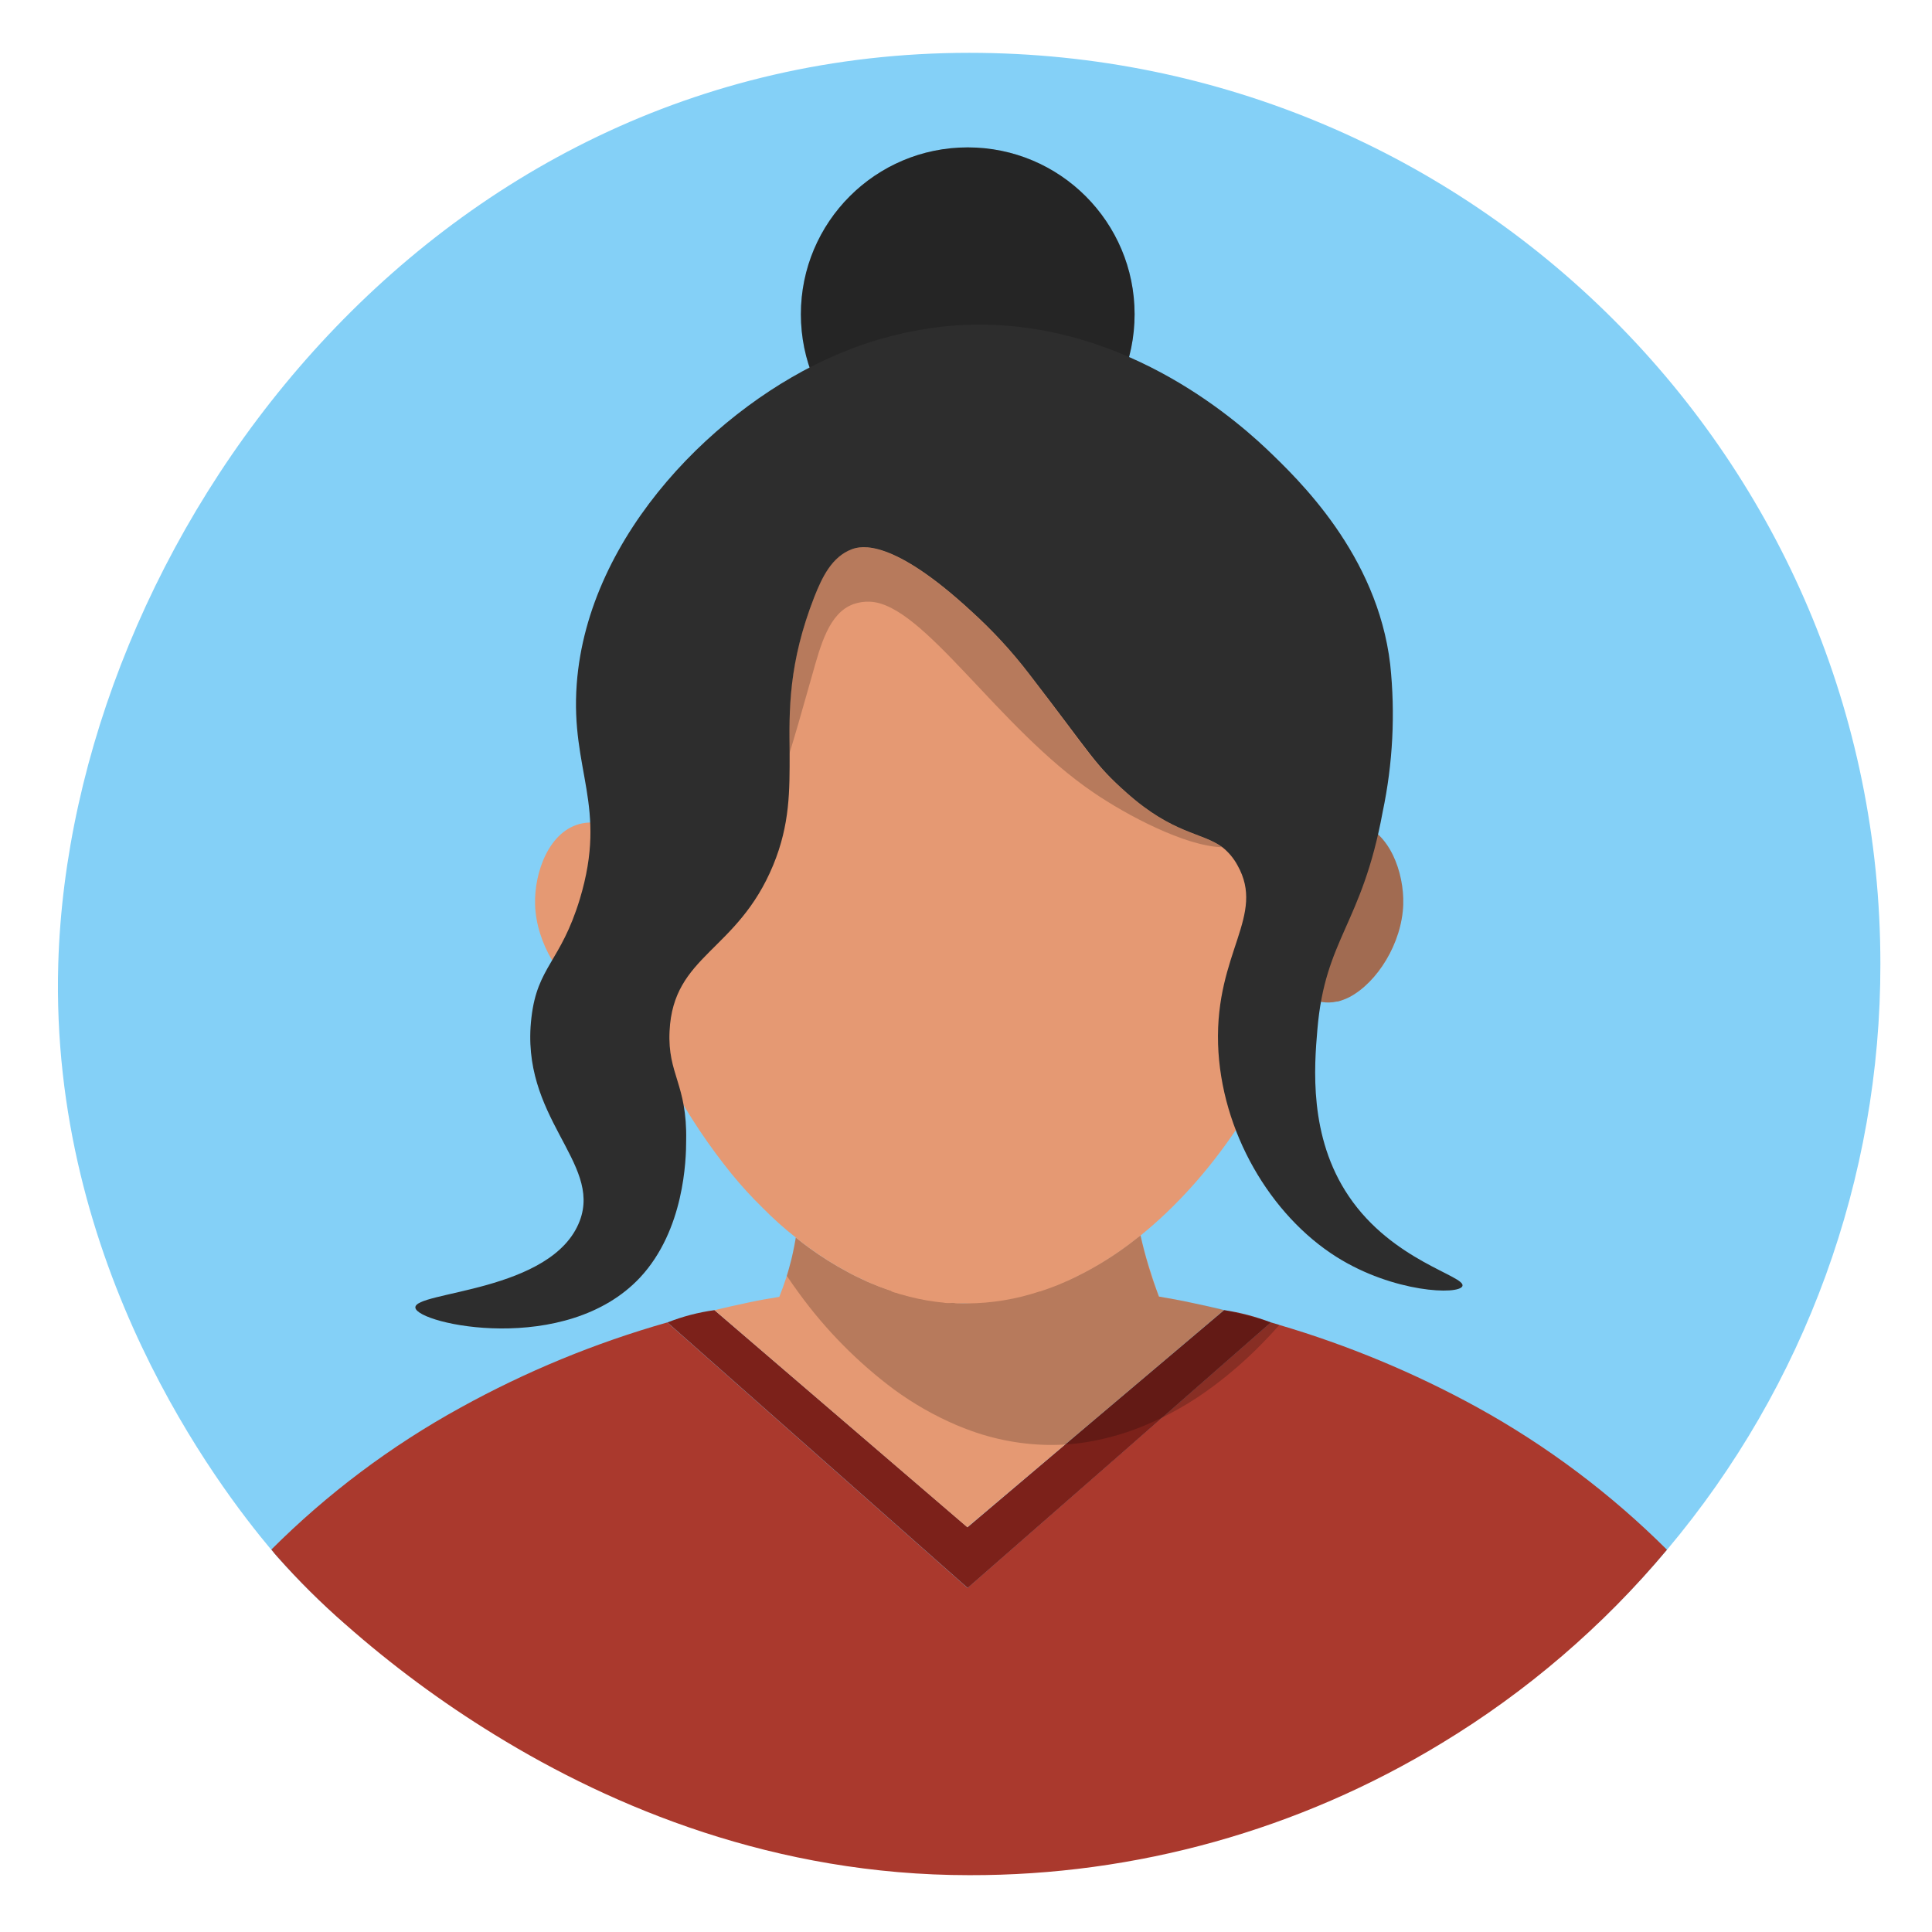
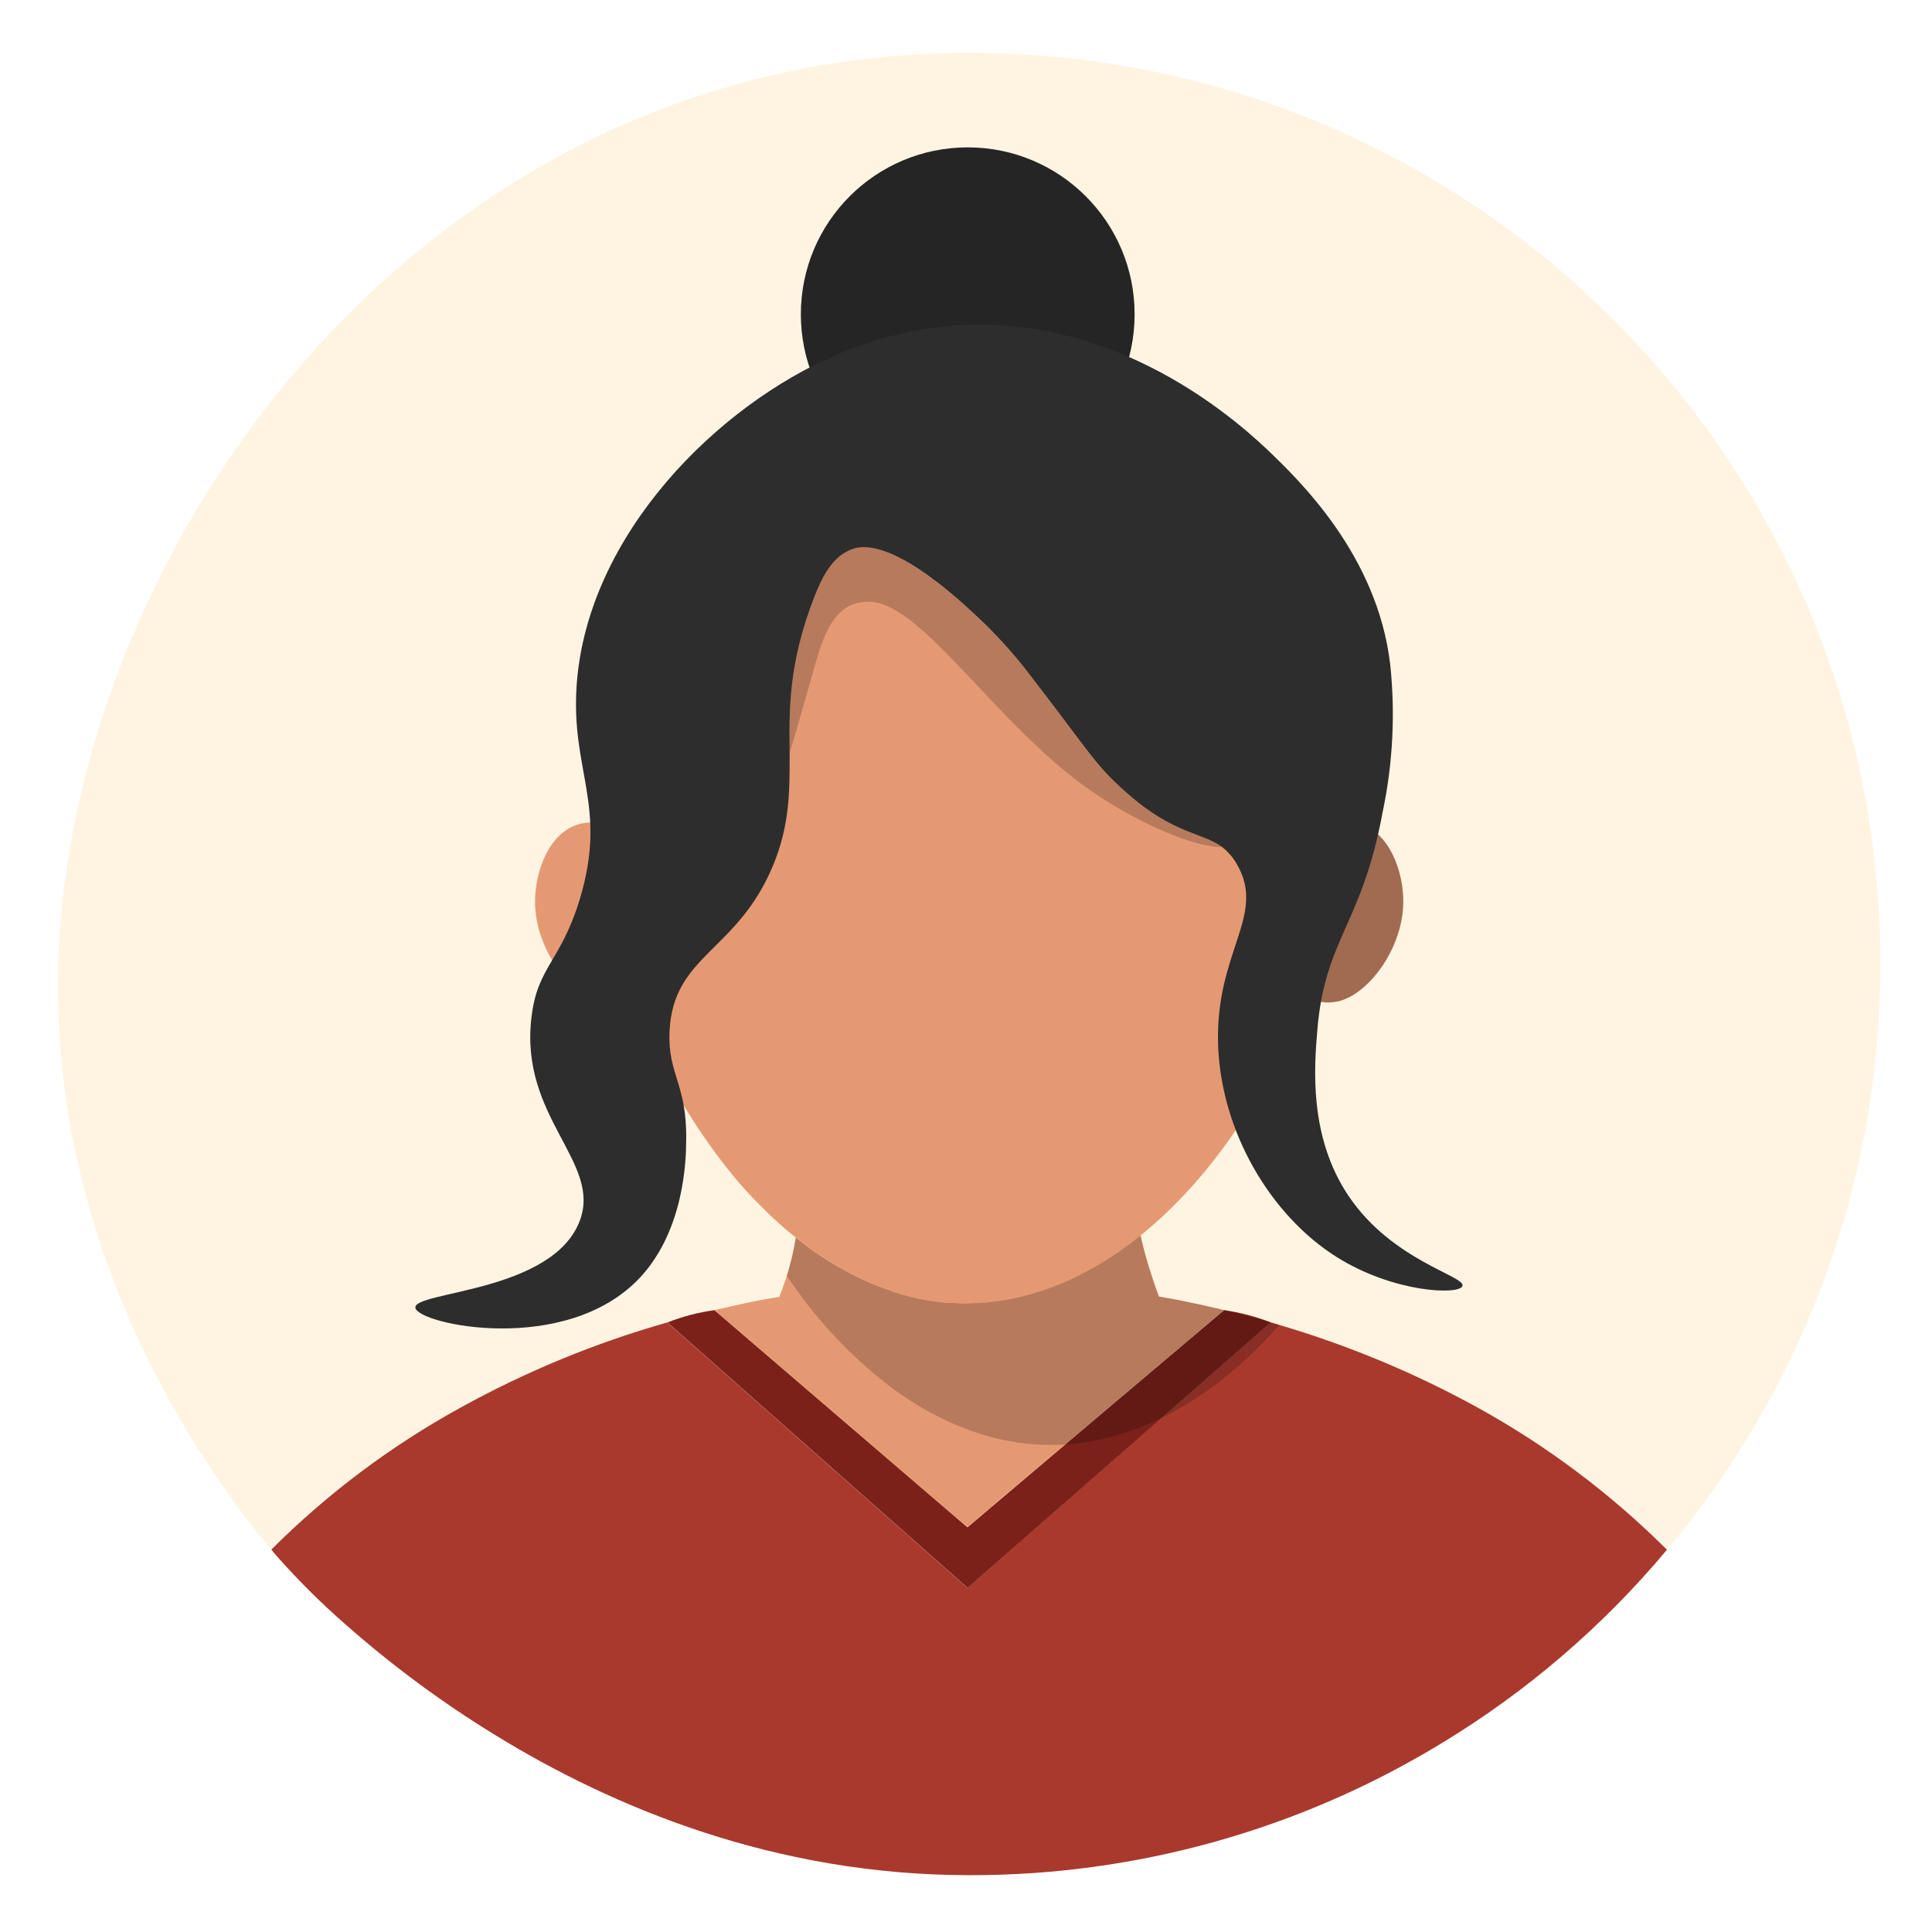
<svg xmlns="http://www.w3.org/2000/svg" width="800px" height="800px" viewBox="0 0 256 256" data-name="Layer 1" id="Layer_1">
  <defs>
-     <style>.cls-1{fill:#84d0f7;}.cls-2{fill:#2d2d2d;}.cls-3{fill:#050505;}.cls-3,.cls-7{opacity:0.2;}.cls-4{fill:#aa392d;}.cls-5{fill:#7c211a;}.cls-6{fill:#e59973;}.cls-8{opacity:0.3;}</style>
+     <style>.cls-1{fill:#fff4e2;}.cls-2{fill:#2d2d2d;}.cls-3{fill:#050505;}.cls-3,.cls-7{opacity:0.2;}.cls-4{fill:#aa392d;}.cls-5{fill:#7c211a;}.cls-6{fill:#e59973;}.cls-8{opacity:0.3;}</style>
  </defs>
  <g data-name="Female 1" id="Female_1">
    <path class="cls-1" d="M249.16,127.72a120.25,120.25,0,0,1-28.27,77.63,123.4,123.4,0,0,1-9.2,9.79h-166a101.12,101.12,0,0,1-8.95-8.86c-.24-.27-.51-.59-.81-.95C29,197.07,6.56,167.78,7.72,127.72,9.33,72.21,56,7,128.44,7A120.72,120.72,0,0,1,249.16,127.72Z" id="Wallpaper" />
    <circle class="cls-2" cx="128.23" cy="41.64" id="Chignon" r="22.11" />
    <circle class="cls-3" cx="128.23" cy="41.64" id="ChignonShadow" r="22.11" />
    <path class="cls-4" d="M220.88,205.35A119.78,119.78,0,0,1,191,231a119.83,119.83,0,0,1-62.56,17.47c-25.7,0-47.17-8.93-62.88-18.6a142.57,142.57,0,0,1-19.84-14.68,99,99,0,0,1-8.93-8.87c-.24-.26-.52-.59-.83-1A111.23,111.23,0,0,1,61,186.53a130.17,130.17,0,0,1,27.42-11.3q19.91,17.6,39.78,35.18,20.11-17.59,40.18-35.18c.28.09.57.15.85.24a1.84,1.84,0,0,0,.28.09,132,132,0,0,1,26.25,10.93A112.71,112.71,0,0,1,220.88,205.35Z" id="Sweater" />
    <path class="cls-5" d="M168.4,175.23q-20.07,17.6-40.18,35.18-19.87-17.59-39.78-35.18a27,27,0,0,1,6.23-1.63Q111.43,188,128.2,202.37q17-14.42,34-28.77A28.66,28.66,0,0,1,168.4,175.23Z" id="Neckband" />
    <path class="cls-6" d="M162.17,173.6q-17,14.37-34,28.77Q111.45,188,94.67,173.6c1.44-.35,2.94-.67,4.46-1s2.78-.54,4.13-.76a37.39,37.39,0,0,0,1.65-5.13c.22-1,.39-1.87.54-2.74a40.76,40.76,0,0,0,4.3,3.07,46.13,46.13,0,0,0,4.44,2.43,36.36,36.36,0,0,0,13.4,3.22,36.86,36.86,0,0,0,14.91-3.5,53,53,0,0,0,4.89-2.78c1.52-1,2.78-2,3.74-2.74.28,1.28.63,2.63,1.06,4s.89,2.85,1.39,4.13c1.18.2,2.37.41,3.61.67C158.91,172.84,160.56,173.21,162.17,173.6Z" id="Neck" />
    <path class="cls-7" d="M169.53,175.56c-.82.93-1.67,1.84-2.54,2.71a55,55,0,0,1-6.22,5.41,42.25,42.25,0,0,1-9.4,5.33,34.85,34.85,0,0,1-6.54,1.93,29.43,29.43,0,0,1-6,.52,31.6,31.6,0,0,1-11.5-2.39l-.65-.26a42.05,42.05,0,0,1-8.21-4.69,59.67,59.67,0,0,1-12.56-12.71c-.57-.77-1.11-1.55-1.65-2.35.11-.35.21-.7.3-1.07a34.18,34.18,0,0,0,.89-4c.59.48,1.18.94,1.78,1.37a42.73,42.73,0,0,0,5.07,3.18c.17.08.34.19.52.28s.41.21.63.32l.74.35.43.2c.13.06.26.13.37.17l.46.2.43.17a1,1,0,0,0,.22.09c.17.08.35.15.52.21s.44.16.67.24c0,0,0,0,0,0,.26.09.47.18.71.24l.16.07c.17,0,.34.11.52.15a6.12,6.12,0,0,0,.76.24,2,2,0,0,1,.35.09l.69.19a29.44,29.44,0,0,0,4.5.78,2.36,2.36,0,0,0,.48.05,1.51,1.51,0,0,0,.3,0c.22,0,.41,0,.63,0s.35,0,.54.05h1.18a31,31,0,0,0,9.62-1.59l.07,0,.37-.13c.65-.2,1.28-.46,1.93-.7l.18-.08.82-.35c.07,0,.13-.07.22-.09a44,44,0,0,0,8.17-4.82l1.61-1.24c.3,1.35.67,2.8,1.13,4.32.41,1.37.87,2.65,1.32,3.85l1.09.2,1.09.19,1.06.2c.26.06.52.1.8.17a5,5,0,0,1,.53.11c1.34.28,2.69.56,4,.89,2.1.5,4.17,1,6.23,1.63Z" id="NeckShadow" />
    <path class="cls-6" d="M185.93,119.84c-.15,5.14-3.44,10.35-7.11,12.27a7.65,7.65,0,0,1-1.56.59l-.12,0a4.93,4.93,0,0,1-2,.06,5,5,0,0,1-2-.87,2.92,2.92,0,0,1-.28-.21,6.78,6.78,0,0,1-1.11-1.1c-2.65-3.19-3.73-9.18-2-14a14.46,14.46,0,0,1,3.2-5,8.77,8.77,0,0,1,4.38-2.57,5.76,5.76,0,0,1,2.34,0C184.05,109.94,186.06,115.55,185.93,119.84Z" id="RightEar" />
    <path class="cls-8" d="M185.94,119.84c-.18,5.15-3.46,10.34-7.13,12.28a8.27,8.27,0,0,1-1.54.59l-.13,0a5.29,5.29,0,0,1-2,.06,5.2,5.2,0,0,1-2-.87l-.28-.21a8.13,8.13,0,0,1-1.11-1.09c-2.65-3.19-3.73-9.19-1.95-14a14.48,14.48,0,0,1,3.19-5,10.12,10.12,0,0,1,3.11-2.17,5.9,5.9,0,0,1,1.28-.39,5.63,5.63,0,0,1,2.35,0c.11,0,.24,0,.35.09C184.16,110.24,186.07,115.67,185.94,119.84Z" id="RightEarShadow" />
    <path class="cls-6" d="M85.08,130.62a7.36,7.36,0,0,1-1.39,1.3,4.9,4.9,0,0,1-4,.81l-.12,0a7.15,7.15,0,0,1-1.56-.6c-3.67-1.91-6.95-7.12-7.11-12.26-.13-4.29,1.88-9.9,6.25-10.77,2.48-.5,4.86.7,6.73,2.58a14.51,14.51,0,0,1,3.2,5C88.81,121.43,87.72,127.42,85.08,130.62Z" id="LeftHear" />
    <path class="cls-6" d="M177.33,109.09c0,.39,0,.8-.06,1.21a78.32,78.32,0,0,1-4.46,21.41c-4.6,13-12.36,24.46-21.68,32l-1.61,1.24a44,44,0,0,1-8.17,4.82c-.09,0-.15.07-.22.09l-.82.35-.18.08c-.65.24-1.28.5-1.93.7l-.37.13-.07,0a31,31,0,0,1-9.62,1.59H127c-.19,0-.37,0-.54-.05s-.41,0-.63,0a1.51,1.51,0,0,1-.3,0,2.36,2.36,0,0,1-.48-.05,29.44,29.44,0,0,1-4.5-.78l-.69-.19a2,2,0,0,0-.35-.09,6.12,6.12,0,0,1-.76-.24c-.18,0-.35-.11-.52-.15L118,171c-.24-.06-.45-.15-.71-.24,0,0,0,0,0,0-.23-.08-.45-.15-.67-.24s-.35-.13-.52-.21a1,1,0,0,1-.22-.09l-.43-.17-.46-.2c-.11,0-.24-.11-.37-.17l-.43-.2-.74-.35c-.22-.11-.44-.21-.63-.32s-.35-.2-.52-.28a42.73,42.73,0,0,1-5.07-3.18c-.6-.43-1.19-.89-1.78-1.37a46.22,46.22,0,0,1-4.39-3.93,53.28,53.28,0,0,1-4.1-4.48v0a77.71,77.71,0,0,1-13.52-24.81,80,80,0,0,1-3.78-18.08c-.09-1-.15-2-.2-3.06a66.81,66.81,0,0,1,.33-10.78c.15-1.46.37-2.89.63-4.33a54,54,0,0,1,1.22-5.28,72.94,72.94,0,0,1,4.6-12.47c4.2-8.8,10.26-17.08,17.82-23A39.21,39.21,0,0,1,128.27,45c14.75-.07,27,8.6,35.5,20.27a70.71,70.71,0,0,1,8.54,15.34c.57,1.37,1.09,2.74,1.57,4.13a69.76,69.76,0,0,1,2.54,9.75c.24,1.39.46,2.81.61,4.22A69.19,69.19,0,0,1,177.33,109.09Z" id="Head" />
    <path class="cls-7" d="M161.93,112.26c-4.91-.13-12.69-4.28-17-7.22-12.69-8.6-22.53-25-29.64-25.31a5.76,5.76,0,0,0-2.23.33c-3.22,1.19-4.31,5.38-5.46,9.45-1.41,5-2.35,8.26-3,10.34-.07-5.71-.18-11.93,3.28-20.77,1-2.63,2.32-5.33,4.93-6.28,1.26-.48,5.39-1.48,15.88,8.21a62.41,62.41,0,0,1,7.57,8.17c8.54,11.15,8.62,12,13,15.86C155.43,110.56,159.21,110.28,161.93,112.26Z" id="HairsShadow" />
    <path class="cls-2" d="M193.78,170.41c-.46,1.21-9.13.89-16.67-3.85-8.77-5.52-15.34-16.62-15.71-28.21-.36-12.19,6.35-17,2.57-23.7a7.77,7.77,0,0,0-2-2.39h0c-2.72-2-6.5-1.7-12.69-7.22-4.33-3.84-4.41-4.71-13-15.86A62.41,62.41,0,0,0,128.72,81c-10.49-9.69-14.62-8.69-15.88-8.21-2.61,1-3.89,3.65-4.93,6.28-3.46,8.84-3.35,15.06-3.28,20.77,0,4.87.06,9.37-2.18,14.8-4.76,11.51-13.25,11.84-13.73,22-.28,5.74,2.35,7,2.2,14.48,0,2.52-.24,11.86-6.11,18.16-9.8,10.47-29.51,6.19-29.77,4s18.21-2,21.79-11.54c2.92-7.78-8-13.65-6.41-26.93.79-6.77,3.87-7.32,6.41-15.68,3.74-12.39-1.26-17-.41-28.49,1.48-20,18.86-37,34.38-43.61a49.51,49.51,0,0,1,15.06-3.85c20.68-1.76,36.24,10.89,42,16.34,4.18,4,14.63,13.95,16.35,28.51a62.86,62.86,0,0,1-1,19.56c-2.76,15-7.63,16.71-8.65,28.83-.41,4.83-1.19,14.21,4.17,22.1C184.52,167.1,194.26,169.08,193.78,170.41Z" id="Hairs" />
  </g>
</svg>
